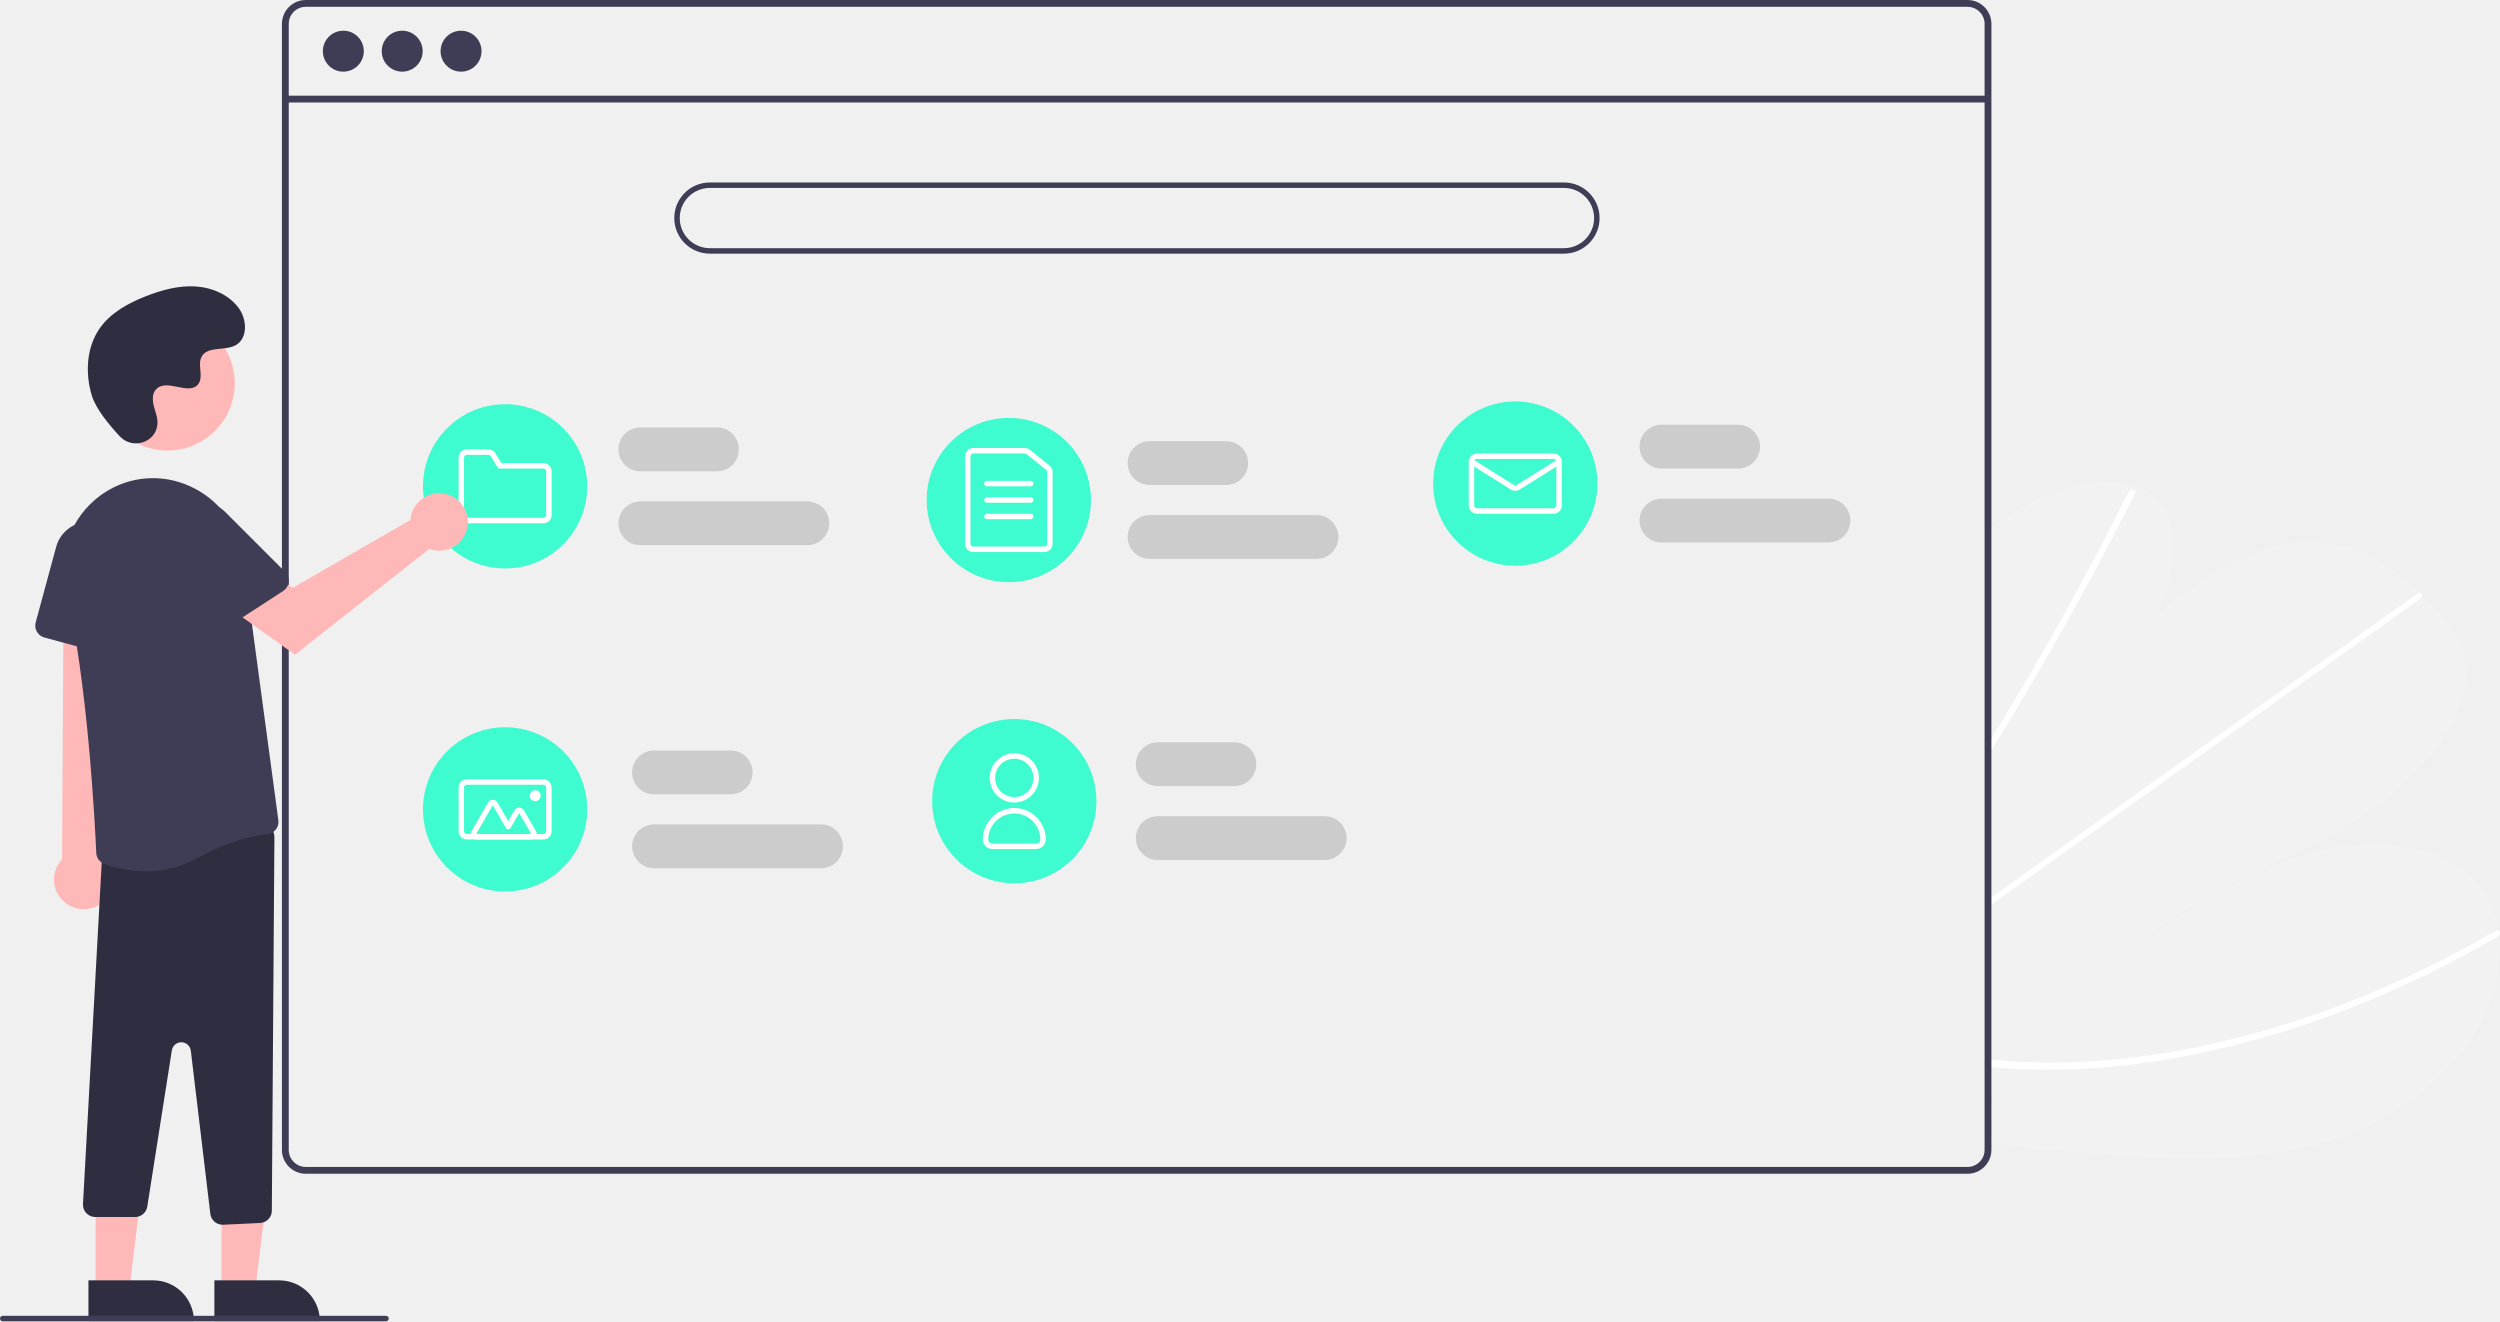
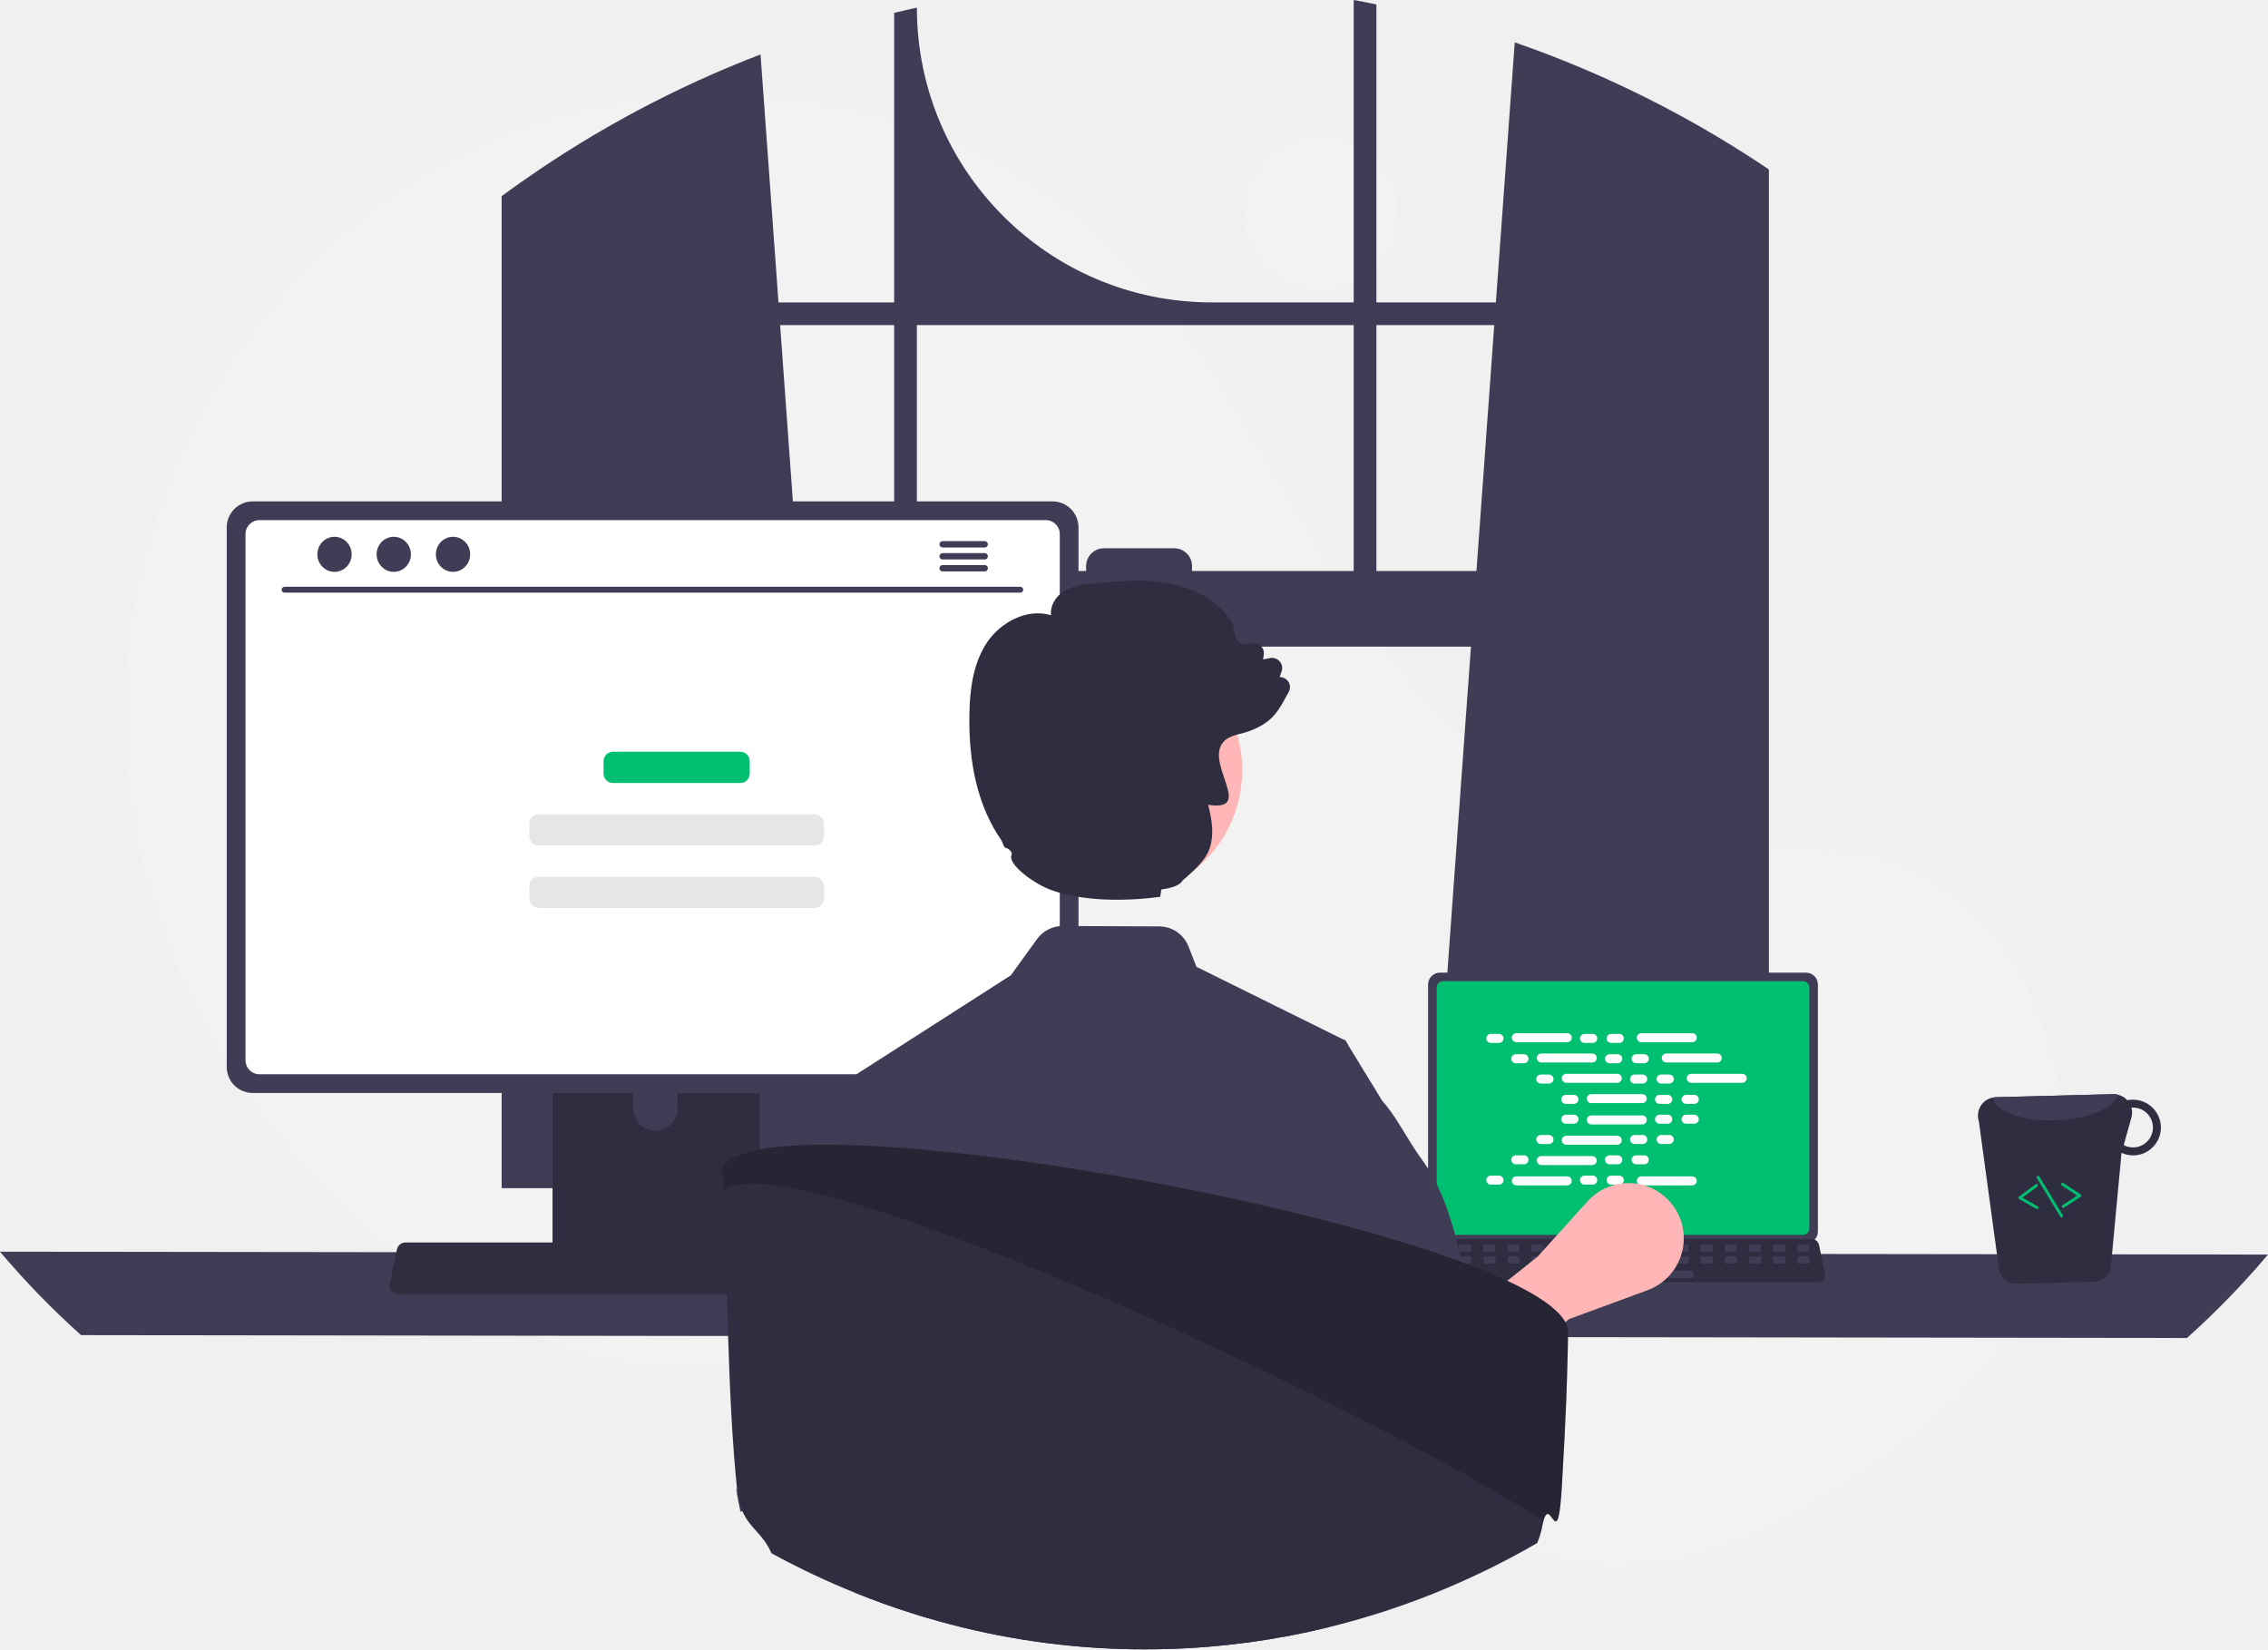
- <svg xmlns="http://www.w3.org/2000/svg" data-name="Layer 1" width="913.214" height="482.652" viewBox="0 0 913.214 482.652">
-   <path d="M942.032,631.563a554.592,554.592,0,0,1-71.262-5.228c-.829-.115-1.659-.239-2.488-.354l1.248-223.276c.824-.656,1.657-1.301,2.501-1.926,2.792-2.085,5.663-4.038,8.633-5.832,14.308-8.62,31.061-12.567,42.619-8.612l.18.071a20.281,20.281,0,0,1,6.878,3.958c10.15,9.017,8.458,27.248.265,43.792,16.243-14.839,36.739-26.655,55.035-27.553,17.845-.88,30.593,8.451,41.427,18.572.358.332.706.664,1.054.996.179.161.348.332.527.493,8.256,7.896,16.395,17.102,15.41,30.427-1.082,14.614-13.322,30.816-27.586,42.177-14.254,11.36-30.446,18.91-46.249,26.562-15.793,7.662-31.99,15.951-45.489,28.246,21.063-16.653,45.029-30.079,68.337-35.039s45.694-.595,56.671,14.247a34.713,34.713,0,0,1,6.135,15.205c.106.64.193,1.291.269,1.951,1.563,13.739-3.188,30.143-14.547,44.1-12.506,15.37-31.046,26.027-48.646,31.329C975.355,631.169,958.412,631.735,942.032,631.563Z" transform="translate(-143.393 -208.674)" fill="#f2f2f2" />
-   <path d="M869.068,485.483l.024-4.269q1.271-2.033,2.513-4.086c.535-.847,1.05-1.704,1.574-2.562q12.974-21.243,24.889-42.751,11.925-21.489,22.752-43.194a1.789,1.789,0,0,1,2.046-1.029.516.516,0,0,1,.15.071c.379.202.536.653.213,1.311-.89,1.775-1.78,3.56-2.69,5.335q-11.012,21.764-23.123,43.342-12.106,21.563-25.28,42.879c-.182.299-.373.598-.555.897C870.743,482.782,869.905,484.128,869.068,485.483Z" transform="translate(-143.393 -208.674)" fill="#fff" />
-   <path d="M868.76,540.532l.015-2.64c.833-.595,1.667-1.181,2.5-1.776q29.428-20.985,58.855-41.962,48.178-34.351,96.355-68.682a1.7,1.7,0,0,1,.582-.297c.711-.196,1.128.327,1.054.996a2.006,2.006,0,0,1-.888,1.395q-27.018,19.259-54.016,38.509-47.937,34.173-95.863,68.336c-2.028,1.449-4.066,2.897-6.094,4.346C870.427,539.352,869.593,539.947,868.76,540.532Z" transform="translate(-143.393 -208.674)" fill="#fff" />
-   <path d="M884.092,599.349c-4.449-.135-8.828-.429-13.166-.814q-1.244-.112-2.489-.224l.015-2.77c.829.085,1.659.169,2.489.244,6.267.585,12.605,1.001,19.114,1.057a266.656,266.656,0,0,0,53.75-5.25,334.666,334.666,0,0,0,55.842-16.259,383.494,383.494,0,0,0,55.25-26.601,1.476,1.476,0,0,1,.981-.245c.789.114,1.024,1.165.269,1.951a2.293,2.293,0,0,1-.502.397q-3.296,1.917-6.611,3.763A383.226,383.226,0,0,1,993.591,580.061a333.08,333.08,0,0,1-55.926,15.157A263.074,263.074,0,0,1,884.092,599.349Z" transform="translate(-143.393 -208.674)" fill="#fff" />
-   <path d="M862.096,208.674h-607a8.728,8.728,0,0,0-8.72,8.72V628.714a8.728,8.728,0,0,0,8.72,8.72h607a8.712,8.712,0,0,0,6.63-3.06,2.046,2.046,0,0,0,.19-.24,8.167,8.167,0,0,0,1.25-2.11,8.507,8.507,0,0,0,.66-3.31V217.394A8.73,8.73,0,0,0,862.096,208.674Zm6.24,420.04a6.175,6.175,0,0,1-1.03,3.42,6.446,6.446,0,0,1-2.36,2.12,6.184,6.184,0,0,1-2.85.69h-607a6.238,6.238,0,0,1-6.23-6.23V217.394a6.238,6.238,0,0,1,6.23-6.23h607a6.239,6.239,0,0,1,6.24,6.23Z" transform="translate(-143.393 -208.674)" fill="#3f3d56" />
-   <rect x="104.226" y="34.949" width="621.957" height="2.493" fill="#3f3d56" />
-   <circle cx="125.415" cy="18.696" r="7.478" fill="#3f3d56" />
-   <circle cx="146.916" cy="18.696" r="7.478" fill="#3f3d56" />
-   <circle cx="168.416" cy="18.696" r="7.478" fill="#3f3d56" />
-   <path d="M714.696,301.326h-312a13,13,0,0,1,0-26h312a13,13,0,0,1,0,26Zm-312-24a11,11,0,0,0,0,22h312a11,11,0,0,0,0-22Z" transform="translate(-143.393 -208.674)" fill="#3f3d56" />
-   <path d="M405.302,380.826h-28a8,8,0,0,1,0-16h28a8,8,0,0,1,0,16Z" transform="translate(-143.393 -208.674)" fill="#ccc" />
-   <path d="M438.302,407.826h-61a8,8,0,0,1,0-16h61a8,8,0,0,1,0,16Z" transform="translate(-143.393 -208.674)" fill="#ccc" />
-   <path d="M410.302,498.826h-28a8,8,0,0,1,0-16h28a8,8,0,0,1,0,16Z" transform="translate(-143.393 -208.674)" fill="#ccc" />
-   <path d="M443.302,525.826h-61a8,8,0,0,1,0-16h61a8,8,0,1,1,0,16Z" transform="translate(-143.393 -208.674)" fill="#ccc" />
-   <path d="M594.302,495.826h-28a8,8,0,0,1,0-16h28a8,8,0,0,1,0,16Z" transform="translate(-143.393 -208.674)" fill="#ccc" />
-   <path d="M627.302,522.826h-61a8,8,0,1,1,0-16h61a8,8,0,1,1,0,16Z" transform="translate(-143.393 -208.674)" fill="#ccc" />
-   <path d="M591.302,385.826h-28a8,8,0,0,1,0-16h28a8,8,0,0,1,0,16Z" transform="translate(-143.393 -208.674)" fill="#ccc" />
-   <path d="M624.302,412.826h-61a8,8,0,0,1,0-16h61a8,8,0,0,1,0,16Z" transform="translate(-143.393 -208.674)" fill="#ccc" />
-   <path d="M778.302,379.826h-28a8,8,0,0,1,0-16h28a8,8,0,0,1,0,16Z" transform="translate(-143.393 -208.674)" fill="#ccc" />
-   <path d="M811.302,406.826h-61a8,8,0,0,1,0-16h61a8,8,0,0,1,0,16Z" transform="translate(-143.393 -208.674)" fill="#ccc" />
-   <circle cx="184.508" cy="177.652" r="30" fill="#3ffbd0" />
-   <path d="M341.901,399.826h-28a3.003,3.003,0,0,1-3-3v-21a3.003,3.003,0,0,1,3-3h7.882a2.981,2.981,0,0,1,2.555,1.427l2.198,3.573h15.364a3.003,3.003,0,0,1,3,3v16A3.003,3.003,0,0,1,341.901,399.826Zm-28-25a1.001,1.001,0,0,0-1,1v21a1.001,1.001,0,0,0,1,1h28a1.001,1.001,0,0,0,1-1v-16a1.001,1.001,0,0,0-1-1H325.419l-2.784-4.524a.994.994,0,0,0-.852-.476Z" transform="translate(-143.393 -208.674)" fill="#fff" />
-   <circle cx="368.508" cy="182.652" r="30" fill="#3ffbd0" />
-   <path d="M524.901,410.326h-26a3.003,3.003,0,0,1-3-3v-32a3.003,3.003,0,0,1,3-3h18.839a3.007,3.007,0,0,1,1.879.662l7.16,5.754a2.984,2.984,0,0,1,1.121,2.338v26.246A3.003,3.003,0,0,1,524.901,410.326Zm-26-36a1.001,1.001,0,0,0-1,1v32a1.001,1.001,0,0,0,1,1h26a1.001,1.001,0,0,0,1-1V381.08a.995.995,0,0,0-.374-.779l-7.161-5.754a1.002,1.002,0,0,0-.626-.22Z" transform="translate(-143.393 -208.674)" fill="#fff" />
-   <path d="M519.901,386.326h-16a1,1,0,0,1,0-2h16a1,1,0,0,1,0,2Z" transform="translate(-143.393 -208.674)" fill="#fff" />
-   <path d="M519.901,392.326h-16a1,1,0,0,1,0-2h16a1,1,0,0,1,0,2Z" transform="translate(-143.393 -208.674)" fill="#fff" />
-   <path d="M519.901,398.326h-16a1,1,0,0,1,0-2h16a1,1,0,0,1,0,2Z" transform="translate(-143.393 -208.674)" fill="#fff" />
-   <circle cx="553.508" cy="176.652" r="30" fill="#3ffbd0" />
-   <path d="M710.9,396.326h-28a3.003,3.003,0,0,1-3-3v-16a3.003,3.003,0,0,1,3-3h28a3.003,3.003,0,0,1,3,3v16A3.003,3.003,0,0,1,710.9,396.326Zm-28-20a1.001,1.001,0,0,0-1,1v16a1.001,1.001,0,0,0,1,1h28a1.001,1.001,0,0,0,1-1v-16a1.001,1.001,0,0,0-1-1Z" transform="translate(-143.393 -208.674)" fill="#fff" />
-   <path d="M696.9,387.964a3.003,3.003,0,0,1-1.59-.453l-14.94-9.337a1,1,0,0,1,1.061-1.696l14.94,9.337a1.006,1.006,0,0,0,1.06,0l14.939-9.337a1,1,0,0,1,1.061,1.696l-14.939,9.337A3.004,3.004,0,0,1,696.9,387.964Z" transform="translate(-143.393 -208.674)" fill="#fff" />
-   <circle cx="184.508" cy="295.652" r="30" fill="#3ffbd0" />
-   <path d="M341.901,515.326h-28a3.003,3.003,0,0,1-3-3v-16a3.003,3.003,0,0,1,3-3h28a3.003,3.003,0,0,1,3,3v16A3.003,3.003,0,0,1,341.901,515.326Zm-28-20a1.001,1.001,0,0,0-1,1v16a1.001,1.001,0,0,0,1,1h28a1.001,1.001,0,0,0,1-1v-16a1.001,1.001,0,0,0-1-1Z" transform="translate(-143.393 -208.674)" fill="#fff" />
-   <path d="M337.463,515.326h-20.124a2,2,0,0,1-1.732-3l6.062-10.5a2,2,0,0,1,3.464,0l3.915,6.781,2.268-3.929a2,2,0,0,1,3.464,0l4.415,7.647a2,2,0,0,1-1.732,3Zm0-2h0l-4.415-7.647-3.134,5.429a1.0 1,0,0,1-.866.5h0a1.0 1,0,0,1-.866-.5l-4.781-8.281-6.062,10.5Z" transform="translate(-143.393 -208.674)" fill="#fff" />
-   <circle cx="195.508" cy="290.652" r="2" fill="#fff" />
-   <circle cx="370.508" cy="292.652" r="30" fill="#3ffbd0" />
-   <path d="M513.901,501.826a9,9,0,1,1,9-9A9.01,9.01,0,0,1,513.901,501.826Zm0-16a7,7,0,1,0,7,7A7.008,7.008,0,0,0,513.901,485.826Z" transform="translate(-143.393 -208.674)" fill="#fff" />
-   <path d="M521.901,518.826h-16a3.504,3.504,0,0,1-3.5-3.5,11.5,11.5,0,1,1,23,0A3.504,3.504,0,0,1,521.901,518.826Zm-8-13a9.511,9.511,0,0,0-9.5,9.5,1.502,1.502,0,0,0,1.5,1.5h16a1.502,1.502,0,0,0,1.5-1.5A9.511,9.511,0,0,0,513.901,505.826Z" transform="translate(-143.393 -208.674)" fill="#fff" />
-   <polygon points="80.937 471.198 93.197 471.198 99.029 423.91 80.935 423.911 80.937 471.198" fill="#ffb8b8" />
-   <path d="M221.703,676.369h38.531a0,0,0,0,1,0,0v14.887a0,0,0,0,1,0,0H236.59a14.887,14.887,0,0,1-14.887-14.887v0A0,0,0,0,1,221.703,676.369Z" transform="translate(338.5747 1158.94) rotate(179.9974)" fill="#2f2e41" />
-   <polygon points="34.937 471.198 47.197 471.198 53.029 423.91 34.935 423.911 34.937 471.198" fill="#ffb8b8" />
-   <path d="M175.703,676.369h38.531a0,0,0,0,1,0,0v14.887a0,0,0,0,1,0,0H190.59a14.887,14.887,0,0,1-14.887-14.887v0a0,0,0,0,1,0,0Z" transform="translate(246.5747 1158.942) rotate(179.9974)" fill="#2f2e41" />
-   <path d="M179.827,539.034a10.743,10.743,0,0,0,2.062-16.343l8.072-114.558-23.253,2.255-.639,112.187a10.801,10.801,0,0,0,13.757,16.459Z" transform="translate(-143.393 -208.674)" fill="#ffb8b8" />
-   <path d="M224.695,656.055a4.517,4.517,0,0,1-4.469-3.966l-7.126-59.603a3.5,3.5,0,0,0-6.933-.128l-8.977,57.067a4.479,4.479,0,0,1-4.445,3.801h-14.55a4.5,4.5,0,0,1-4.5-4.534L180.639,522.159a4.474,4.474,0,0,1,3.854-4.42l53.994-7.838a4.501,4.501,0,0,1,5.146,4.485l-.942,136.557a4.499,4.499,0,0,1-4.286,4.463l-13.496.644Q224.802,656.055,224.695,656.055Z" transform="translate(-143.393 -208.674)" fill="#2f2e41" />
-   <path d="M196.703,526.939a45.085,45.085,0,0,1-15.226-2.711,4.465,4.465,0,0,1-2.918-4.005c-.466-10.337-3.191-63.544-11.125-95.999a33.178,33.178,0,0,1,12.636-34.573q.64-.46,1.305-.903a32.306,32.306,0,0,1,31.396-2.461,33.219,33.219,0,0,1,19.364,25.957l12.938,96.051a4.478,4.478,0,0,1-.931,3.401,4.418,4.418,0,0,1-3.053,1.673c-4.483.447-13.781,2.185-25.68,8.796A38.125,38.125,0,0,1,196.703,526.939Z" transform="translate(-143.393 -208.674)" fill="#3f3d56" />
-   <path d="M180.886,447.321l-21.291-5.773a4.505,4.505,0,0,1-3.166-5.521l7.485-27.605a12.399,12.399,0,0,1,24.346,3.927l-1.704,30.876a4.5,4.5,0,0,1-5.671,4.095Z" transform="translate(-143.393 -208.674)" fill="#3f3d56" />
-   <circle cx="61.193" cy="140.01" r="24.561" fill="#ffb8b8" />
-   <path d="M293.59,396.939a10.526,10.526,0,0,0-.239,1.64l-42.957,24.782-10.441-6.011-11.131,14.572,22.337,15.921L300.166,409.18a10.496,10.496,0,1,0-6.576-12.241Z" transform="translate(-143.393 -208.674)" fill="#ffb8b8" />
-   <path d="M246.833,424.557l-18.504,12.009a4.505,4.505,0,0,1-6.224-1.325l-15.57-23.992A12.399,12.399,0,0,1,225.702,395.732l21.863,21.868a4.5,4.5,0,0,1-.733,6.957Z" transform="translate(-143.393 -208.674)" fill="#3f3d56" />
-   <path d="M187.206,368.116c4.582,4.881,13.091,2.261,13.688-4.407a8.056,8.056,0,0,0-.01-1.556c-.308-2.954-2.015-5.635-1.606-8.754a4.591,4.591,0,0,1,.84-2.149c3.651-4.889,12.222,2.187,15.668-2.239,2.113-2.714-.371-6.987,1.251-10.021,2.14-4.004,8.479-2.029,12.454-4.221,4.423-2.439,4.158-9.225,1.247-13.353-3.551-5.034-9.776-7.72-15.923-8.107s-12.253,1.275-17.992,3.511c-6.521,2.541-12.988,6.054-17.001,11.788-4.88,6.973-5.35,16.348-2.909,24.502C178.397,358.071,183.464,364.13,187.206,368.116Z" transform="translate(-143.393 -208.674)" fill="#2f2e41" />
-   <path d="M284.393,691.326h-140a1,1,0,0,1,0-2h140a1,1,0,1,1,0,2Z" transform="translate(-143.393 -208.674)" fill="#3f3d56" />
+ <svg xmlns="http://www.w3.org/2000/svg" data-name="Layer 1" width="786.82" height="572.258" viewBox="0 0 786.82 572.258">
+   <circle cx="458.321" cy="74.182" r="26.701" fill="#f2f2f2" />
+   <path d="M872.038,661.023c39.688-30.229,58.644-81.025,46.776-129.482q-.442-1.806-.934-3.604c-7.867-28.763-27.332-56.101-55.7-65.291-23.82-7.717-49.82-1.783-74.669-4.851-48.781-6.024-86.601-45.494-113.211-86.819-26.611-41.325-47.062-87.583-82.422-121.724-58.285-56.275-153.362-68.391-225.627-31.76C293.987,254.121,247.955,335.391,249.918,416.386c1.963,80.995,50.046,158.432,119.875,199.517,25.652,15.093,55.321,25.785,84.848,22.044,25.62-3.246,48.899-17.013,74.399-21.1,40.091-6.426,79.927,11.701,114.603,32.824,34.676,21.123,68.17,46.16,107.574,55.952C789.478,715.131,836.881,687.801,872.038,661.023Z" transform="translate(-206.59 -163.8711)" fill="#f2f2f2" />
+   <path d="M815.016,219.191c-.87-.58-1.75-1.13-2.62-1.69a380.24,380.24,0,0,0-80.31-38.93l-6.54,90.22h-41.46v-103.39c-2.61-.54-5.24-1.05-7.87-1.53v104.92H626.946A102.27,102.27,0,0,1,524.676,166.521v-0c-2.64.57-5.26,1.18-7.88,1.83v100.44h-40.13l-6.23-86.03a380.858,380.858,0,0,0-81.94,43.53c-.44.3-.88.61-1.31.91-2.21,1.55-4.39,3.13-6.56,4.73v344.19h118.27l-2.09-28.95-11.5-158.95h231.59l-11.5,158.95-2.09,28.95h116.96v-353.45Q817.656,220.901,815.016,219.191Zm-298.22,142.78h-33.39l-6.17-85.3h39.56Zm159.42,0h-56.08v-1.69a6.18,6.18,0,0,0-6.19-6.18h-24.38a6.178,6.178,0,0,0-6.18,6.18v1.69h-58.71v-85.3h151.54Zm7.87,0v-85.3h40.89l-6.17,85.3Z" transform="translate(-206.59 -163.8711)" fill="#3f3d56" />
+   <path d="M206.59,598.162a289.003,289.003,0,0,0,28.12,28.95l730.58,1a289.003,289.003,0,0,0,28.12-28.95Z" transform="translate(-206.59 -163.8711)" fill="#3f3d56" />
+   <path d="M702.02,505.462v85.704a4.122,4.122,0,0,0,4.119,4.119H833.143a4.122,4.122,0,0,0,4.119-4.119v-85.704a4.124,4.124,0,0,0-4.119-4.115H706.139A4.124,4.124,0,0,0,702.02,505.462Z" transform="translate(-206.59 -163.8711)" fill="#3f3d56" />
+   <path d="M704.999,506.529V590.109a2.205,2.205,0,0,0,2.201,2.201H832.086a2.205,2.205,0,0,0,2.201-2.201V506.529a2.206,2.206,0,0,0-2.201-2.206H707.201A2.206,2.206,0,0,0,704.999,506.529Z" transform="translate(-206.59 -163.8711)" fill="#01bf71" />
+   <path d="M699.364,607.881a2.47,2.47,0,0,0,1.943.93H837.299a2.502,2.502,0,0,0,2.446-3.016l-2.111-10.027a2.507,2.507,0,0,0-1.558-1.818,2.425,2.425,0,0,0-.888-.168H703.41a2.424,2.424,0,0,0-.888.168,2.507,2.507,0,0,0-1.558,1.818l-2.111,10.027A2.501,2.501,0,0,0,699.364,607.881Z" transform="translate(-206.59 -163.8711)" fill="#2f2e41" />
+   <rect x="830.034" y="595.588" width="4.188" height="2.513" rx="0.488" transform="translate(1457.666 1029.819) rotate(-180)" fill="#3f3d56" />
+   <rect x="821.657" y="595.588" width="4.188" height="2.513" rx="0.488" transform="translate(1440.912 1029.819) rotate(-180)" fill="#3f3d56" />
+   <rect x="813.28" y="595.588" width="4.188" height="2.513" rx="0.488" transform="translate(1424.158 1029.819) rotate(-180)" fill="#3f3d56" />
+   <rect x="804.903" y="595.588" width="4.188" height="2.513" rx="0.488" transform="translate(1407.404 1029.819) rotate(-180)" fill="#3f3d56" />
+   <rect x="796.526" y="595.588" width="4.188" height="2.513" rx="0.488" transform="translate(1390.65 1029.819) rotate(-180)" fill="#3f3d56" />
+   <rect x="788.149" y="595.588" width="4.188" height="2.513" rx="0.488" transform="translate(1373.896 1029.819) rotate(-180)" fill="#3f3d56" />
+   <rect x="779.772" y="595.588" width="4.188" height="2.513" rx="0.488" transform="translate(1357.142 1029.819) rotate(-180)" fill="#3f3d56" />
+   <rect x="771.395" y="595.588" width="4.188" height="2.513" rx="0.488" transform="translate(1340.388 1029.819) rotate(-180)" fill="#3f3d56" />
+   <rect x="763.018" y="595.588" width="4.188" height="2.513" rx="0.488" transform="translate(1323.634 1029.819) rotate(-180)" fill="#3f3d56" />
+   <rect x="754.641" y="595.588" width="4.188" height="2.513" rx="0.488" transform="translate(1306.88 1029.819) rotate(-180)" fill="#3f3d56" />
+   <rect x="746.264" y="595.588" width="4.188" height="2.513" rx="0.488" transform="translate(1290.126 1029.819) rotate(-180)" fill="#3f3d56" />
+   <rect x="737.887" y="595.588" width="4.188" height="2.513" rx="0.488" transform="translate(1273.372 1029.819) rotate(-180)" fill="#3f3d56" />
+   <rect x="729.51" y="595.588" width="4.188" height="2.513" rx="0.488" transform="translate(1256.618 1029.819) rotate(-180)" fill="#3f3d56" />
+   <rect x="721.133" y="595.588" width="4.188" height="2.513" rx="0.488" transform="translate(1239.865 1029.819) rotate(-180)" fill="#3f3d56" />
+   <rect x="712.756" y="595.588" width="4.188" height="2.513" rx="0.488" transform="translate(1223.111 1029.819) rotate(-180)" fill="#3f3d56" />
+   <rect x="704.379" y="595.588" width="4.188" height="2.513" rx="0.488" transform="translate(1206.357 1029.819) rotate(-180)" fill="#3f3d56" />
+   <rect x="830.133" y="599.777" width="4.188" height="2.513" rx="0.488" transform="translate(1457.864 1038.196) rotate(-180)" fill="#3f3d56" />
+   <rect x="821.756" y="599.777" width="4.188" height="2.513" rx="0.488" transform="translate(1441.11 1038.196) rotate(-180)" fill="#3f3d56" />
+   <rect x="813.379" y="599.777" width="4.188" height="2.513" rx="0.488" transform="translate(1424.356 1038.196) rotate(-180)" fill="#3f3d56" />
+   <rect x="805.002" y="599.777" width="4.188" height="2.513" rx="0.488" transform="translate(1407.602 1038.196) rotate(-180)" fill="#3f3d56" />
+   <rect x="796.625" y="599.777" width="4.188" height="2.513" rx="0.488" transform="translate(1390.848 1038.196) rotate(-180)" fill="#3f3d56" />
+   <rect x="788.248" y="599.777" width="4.188" height="2.513" rx="0.488" transform="translate(1374.094 1038.196) rotate(-180)" fill="#3f3d56" />
+   <rect x="779.871" y="599.777" width="4.188" height="2.513" rx="0.488" transform="translate(1357.34 1038.196) rotate(-180)" fill="#3f3d56" />
+   <rect x="771.494" y="599.777" width="4.188" height="2.513" rx="0.488" transform="translate(1340.586 1038.196) rotate(-180)" fill="#3f3d56" />
+   <rect x="763.117" y="599.777" width="4.188" height="2.513" rx="0.488" transform="translate(1323.832 1038.196) rotate(-180)" fill="#3f3d56" />
+   <rect x="754.74" y="599.777" width="4.188" height="2.513" rx="0.488" transform="translate(1307.078 1038.196) rotate(-180)" fill="#3f3d56" />
+   <rect x="746.363" y="599.777" width="4.188" height="2.513" rx="0.488" transform="translate(1290.324 1038.196) rotate(-180)" fill="#3f3d56" />
+   <rect x="737.986" y="599.777" width="4.188" height="2.513" rx="0.488" transform="translate(1273.57 1038.196) rotate(-180)" fill="#3f3d56" />
+   <rect x="729.609" y="599.777" width="4.188" height="2.513" rx="0.488" transform="translate(1256.816 1038.196) rotate(-180)" fill="#3f3d56" />
+   <rect x="721.232" y="599.777" width="4.188" height="2.513" rx="0.488" transform="translate(1240.062 1038.196) rotate(-180)" fill="#3f3d56" />
+   <rect x="712.855" y="599.777" width="4.188" height="2.513" rx="0.488" transform="translate(1223.309 1038.196) rotate(-180)" fill="#3f3d56" />
+   <rect x="704.478" y="599.777" width="4.188" height="2.513" rx="0.488" transform="translate(1206.555 1038.196) rotate(-180)" fill="#3f3d56" />
+   <rect x="760.604" y="604.803" width="33.508" height="2.513" rx="0.488" transform="translate(1348.126 1048.248) rotate(-180)" fill="#3f3d56" />
+   <rect x="515.631" y="358.737" width="5.966" height="3.122" rx="1.561" fill="#fff" />
+   <rect x="548.154" y="358.737" width="5.966" height="3.122" rx="1.561" fill="#fff" />
+   <rect x="557.369" y="358.737" width="5.966" height="3.122" rx="1.561" fill="#fff" />
+   <rect x="524.477" y="358.477" width="20.796" height="3.122" rx="1.561" fill="#fff" />
+   <rect x="567.841" y="358.477" width="20.796" height="3.122" rx="1.561" fill="#fff" />
+   <rect x="524.304" y="365.784" width="5.966" height="3.122" rx="1.561" fill="#fff" />
+   <rect x="556.827" y="365.784" width="5.966" height="3.122" rx="1.561" fill="#fff" />
+   <rect x="566.042" y="365.784" width="5.966" height="3.122" rx="1.561" fill="#fff" />
+   <rect x="533.15" y="365.523" width="20.796" height="3.122" rx="1.561" fill="#fff" />
+   <rect x="576.514" y="365.523" width="20.796" height="3.122" rx="1.561" fill="#fff" />
+   <rect x="532.977" y="372.83" width="5.966" height="3.122" rx="1.561" fill="#fff" />
+   <rect x="565.5" y="372.83" width="5.966" height="3.122" rx="1.561" fill="#fff" />
+   <rect x="574.715" y="372.83" width="5.966" height="3.122" rx="1.561" fill="#fff" />
+   <rect x="541.823" y="372.57" width="20.796" height="3.122" rx="1.561" fill="#fff" />
+   <rect x="585.187" y="372.57" width="20.796" height="3.122" rx="1.561" fill="#fff" />
+   <rect x="541.649" y="379.877" width="5.966" height="3.122" rx="1.561" fill="#fff" />
+   <rect x="574.172" y="379.877" width="5.966" height="3.122" rx="1.561" fill="#fff" />
+   <rect x="583.387" y="379.877" width="5.966" height="3.122" rx="1.561" fill="#fff" />
+   <rect x="550.496" y="379.617" width="20.796" height="3.122" rx="1.561" fill="#fff" />
+   <rect x="548.154" y="407.898" width="5.966" height="3.122" rx="1.561" fill="#fff" />
+   <rect x="557.369" y="407.898" width="5.966" height="3.122" rx="1.561" fill="#fff" />
+   <rect x="567.841" y="408.158" width="20.796" height="3.122" rx="1.561" fill="#fff" />
+   <rect x="515.631" y="407.898" width="5.966" height="3.122" rx="1.561" fill="#fff" />
+   <rect x="524.477" y="408.158" width="20.796" height="3.122" rx="1.561" fill="#fff" />
+   <rect x="524.304" y="400.851" width="5.966" height="3.122" rx="1.561" fill="#fff" />
+   <rect x="556.827" y="400.851" width="5.966" height="3.122" rx="1.561" fill="#fff" />
+   <rect x="566.042" y="400.851" width="5.966" height="3.122" rx="1.561" fill="#fff" />
+   <rect x="533.15" y="401.111" width="20.796" height="3.122" rx="1.561" fill="#fff" />
+   <rect x="532.977" y="393.804" width="5.966" height="3.122" rx="1.561" fill="#fff" />
+   <rect x="565.5" y="393.804" width="5.966" height="3.122" rx="1.561" fill="#fff" />
+   <rect x="574.715" y="393.804" width="5.966" height="3.122" rx="1.561" fill="#fff" />
+   <rect x="541.823" y="394.064" width="20.796" height="3.122" rx="1.561" fill="#fff" />
+   <rect x="541.649" y="386.758" width="5.966" height="3.122" rx="1.561" fill="#fff" />
+   <rect x="574.172" y="386.758" width="5.966" height="3.122" rx="1.561" fill="#fff" />
+   <rect x="583.387" y="386.758" width="5.966" height="3.122" rx="1.561" fill="#fff" />
+   <rect x="550.496" y="387.018" width="20.796" height="3.122" rx="1.561" fill="#fff" />
+   <path d="M711.507,654.353l-13.35-21.102,41.902-33.403,17.295-19.161a19.161,19.161,0,0,1,32.418,6.828h0a19.161,19.161,0,0,1-11.57,23.991l-27.349,10.075Z" transform="translate(-206.59 -163.8711)" fill="#ffb6b6" />
+   <path d="M398.28,501.352v102.56h71.85v-102.56a3.448,3.448,0,0,0-2.43-3.3,3.175,3.175,0,0,0-1.03-.16H401.75A3.463,3.463,0,0,0,398.28,501.352Zm28.04,35.24a7.67,7.67,0,0,1,15.34,0v11.9a7.67,7.67,0,0,1-15.34,0Z" transform="translate(-206.59 -163.8711)" fill="#2f2e41" />
+   <path d="M398.06,600.632v9.89a1.946,1.946,0,0,0,1.93,1.94h68.43a1.94,1.94,0,0,0,1.93-1.94v-9.89Z" transform="translate(-206.59 -163.8711)" fill="#3f3d56" />
+   <path d="M285.25,346.832V534.092a9.007,9.007,0,0,0,9,9h277.5a9.007,9.007,0,0,0,9-9V346.832a9.011,9.011,0,0,0-9-8.99H294.25A9.012,9.012,0,0,0,285.25,346.832Z" transform="translate(-206.59 -163.8711)" fill="#3f3d56" />
+   <path d="M291.76,349.162v182.62a4.818,4.818,0,0,0,4.81,4.81H569.44a4.818,4.818,0,0,0,4.81-4.81v-182.62a4.82,4.82,0,0,0-4.81-4.82H296.57A4.821,4.821,0,0,0,291.76,349.162Z" transform="translate(-206.59 -163.8711)" fill="#fff" />
+   <path d="M342.4,611.792a2.948,2.948,0,0,0,2.32,1.11h162.34a2.987,2.987,0,0,0,2.92-3.6l-2.52-11.97a2.993,2.993,0,0,0-1.86-2.17,2.895,2.895,0,0,0-1.06-.2H347.23a2.894,2.894,0,0,0-1.06.2,2.992,2.992,0,0,0-1.86,2.17l-2.52,11.97A2.985,2.985,0,0,0,342.4,611.792Z" transform="translate(-206.59 -163.8711)" fill="#2f2e41" />
+   <path d="M560.585,369.499H305.261a1.016,1.016,0,0,1,0-2.031H560.585a1.016,1.016,0,0,1,0,2.031Z" transform="translate(-206.59 -163.8711)" fill="#3f3d56" />
+   <ellipse cx="116.051" cy="192.33" rx="5.95" ry="6.083" fill="#3f3d56" />
+   <ellipse cx="136.607" cy="192.33" rx="5.95" ry="6.083" fill="#3f3d56" />
+   <ellipse cx="157.163" cy="192.33" rx="5.95" ry="6.083" fill="#3f3d56" />
+   <path d="M548.206,351.622h-14.6a1.105,1.105,0,0,0,0,2.21h14.6a1.105,1.105,0,0,0,0-2.21Z" transform="translate(-206.59 -163.8711)" fill="#3f3d56" />
+   <path d="M548.206,355.772h-14.6a1.105,1.105,0,0,0,0,2.21h14.6a1.105,1.105,0,0,0,0-2.21Z" transform="translate(-206.59 -163.8711)" fill="#3f3d56" />
+   <path d="M548.206,359.922h-14.6a1.105,1.105,0,0,0,0,2.21h14.6a1.105,1.105,0,0,0,0-2.21Z" transform="translate(-206.59 -163.8711)" fill="#3f3d56" />
+   <path d="M900.186,604.972a6.416,6.416,0,0,0,6.183,4.331l26.492-.682a6.329,6.329,0,0,0,5.981-4.657l3.749-40.087a9.794,9.794,0,0,0,4.238.871,9.661,9.661,0,1,0-.485-19.317,8.184,8.184,0,0,0-1.736.181,6.548,6.548,0,0,0-4.874-2.103l-40.751,1.052a5.853,5.853,0,0,0-1.005.125,6.365,6.365,0,0,0-4.873,8.265Zm43.173-43.817,2.668-9.553a6.506,6.506,0,0,0,.02-3.375c.129-0.0.244-.062.373-.062a6.91,6.91,0,0,1,.324,13.817A6.505,6.505,0,0,1,943.359,561.156Z" transform="translate(-206.59 -163.8711)" fill="#2f2e41" />
+   <path d="M897.978,544.686c.868,4.964,10.629,8.454,22.366,7.847,10.793-.497,19.617-4.287,21.234-8.778a6.025,6.025,0,0,0-1.844-.246l-40.751,1.052A5.853,5.853,0,0,0,897.978,544.686Z" transform="translate(-206.59 -163.8711)" fill="#3f3d56" />
+   <path d="M922.494,582.944a.497.497,0,0,0,.151-.066l5.753-3.766a.499.499,0,0,0,0-.836l-5.98-3.917a.5.5,0,1,0-.548.836l5.341,3.498-5.114,3.348a.5.5,0,0,0,.396.903Z" transform="translate(-206.59 -163.8711)" fill="#01bf71" />
+   <path d="M913.408,583.363a.5.5,0,0,0,.126-.918l-5.303-3.04,5.126-3.807a.5.5,0,1,0-.596-.802l-5.739,4.263a.5.5,0,0,0,.049.835l5.965,3.42A.5.5,0,0,0,913.408,583.363Z" transform="translate(-206.59 -163.8711)" fill="#01bf71" />
+   <path d="M921.922,586.244a.482.482,0,0,0,.137-.058.5.5,0,0,0,.168-.687l-8.155-13.408a.5.5,0,0,0-.854.521l8.155,13.408A.5.5,0,0,0,921.922,586.244Z" transform="translate(-206.59 -163.8711)" fill="#01bf71" />
+   <rect x="209.385" y="260.827" width="50.719" height="10.846" rx="3.264" fill="#01bf71" />
+   <rect x="183.626" y="282.519" width="102.236" height="10.846" rx="3.264" fill="#e6e6e6" />
+   <rect x="183.626" y="304.21" width="102.236" height="10.846" rx="3.264" fill="#e6e6e6" />
+   <path d="M497.301,540.717l.217.684.011.023,6.525,19.838,7.506,22.861,14.123,42.961.137,6.673v.023l1.049,53.684-2.909,7.278,3.274,11.932s-1.506-18.037-9.582-7.679c-4.574,5.886-9.925,11.91-14.317,17.556q9.6,3.884,19.507,7.027c1.426.456,2.863.89,4.301,1.323q.462.137.924.274a266.863,266.863,0,0,0,67.351,10.826c1.186.034,2.35.057,3.479.08.399.011.787.023,1.175.023,1.278.011,2.544.023,3.822.023q3.867,0,7.7-.114a266.853,266.853,0,0,0,56.091-7.586c-.125-7.586-.468-16.45-.958-25.918-.228-4.643-5.35-9.674-5.658-14.533-.217-3.65,4.381-7.084,4.141-10.792-1.551-22.827-3.491-14.064-4.928-30.229q-.222-2.379-.411-4.552c-.924-10.381-1.563-16.872-1.563-16.872l6.137-38.683,9.639-60.734-.742-1.221-.833-.411-50.844-25.165-2.761-7.073a10.979,10.979,0,0,0-10.141-6.947l-33.493-.137a10.931,10.931,0,0,0-8.909,4.529l-9.069,12.56Z" transform="translate(-206.59 -163.8711)" fill="#3f3d56" />
+   <path d="M533.407,617.525,525.82,633.758l-5.179,11.088-8.909,46.646-4.46,4.734L503.45,679.467l-39.998,8.881c-1.312-7.29-.351.247-1.161-7.75.228-.228.468-.456.707-.685.639-.593,1.175-1.152,1.164-1.688-.456-27.584.913-74.526,12.343-102.966a60.053,60.053,0,0,1,7.027-13.107c.228-.308.445-.616.662-.924,5.27-7.381,8.601-14.647,13.324-19.815v-.011a.53.53,0,0,0,.08-.08.157.157,0,0,0,.046-.034l32.443-17.203,1.392,39.105.992,28.109Z" transform="translate(-206.59 -163.8711)" fill="#3f3d56" />
+   <path d="M650.391,622.135l9.476,20.275,3.307,7.061,8.907,46.642,4.446,4.723,3.83-16.755,1.8-.369,32.459-6.722,9.461,30.046a17.984,17.984,0,0,0-3.261-22.506c-.646-.585-1.184-1.154-1.169-1.692.538-32.443-1.446-91.684-19.367-116.066-5.692-7.738-9.107-15.445-14.076-20.829-.015-.015-.015-.031-.031-.031L674.081,526.114l-.738-1.215-.831-.415Z" transform="translate(-206.59 -163.8711)" fill="#3f3d56" />
+   <circle id="a657ec4b-47ce-4d2a-9c58-81a811696ca9" data-name="Ellipse 5" cx="386.397" cy="267.201" r="44.558" fill="#ffb6b6" />
+   <path d="M653.212,399.948a3.759,3.759,0,0,0-2.69-1.19l.67-1.86a3.528,3.528,0,0,0-3.96-4.7l-2.44.47.23-1.63a3.534,3.534,0,0,0-4.73-3.82,3.766,3.766,0,0,1-3.24-.23,3.846,3.846,0,0,1-1.92-2.61l-.85-4.1-.09-.22c-4.14-6.9-12.1-11.92-21.84-13.76-8.67-1.65-17.56-.81-26.13-.02-3.4.32-7.24.68-10.44,2.64-2.72,1.68-5.02,5.04-4.55,8.43-8.45-2.59-17.51,2.58-22,9.1-5.32,7.76-6.19,17.48-6.33,25.08-.38,17.98,3.33,32.69,11,43.73.56.8.7,2.47,1.81,3.03l-.23-.37c1.24.62,2.5,1.62,2.03,2.69-1.35,3.08,7.62,9.89,13.94,12.14,11.53,4.11,26.86,3.76,37.64,2.28l.38-2.55c3.89-.53,6.63-1.54,7.4-3.12,1.36-1.16,2.52-2.2,3.53-3.16l.01-.01c.02-.02.06-.05.08-.07,4.87-4.67,6-7.33,6.51-11.38.49-3.97-.38-8-1.27-11.63,18.74,2.9-7.38-19.96,10.08-24.38a5.434,5.434,0,0,1,.61-.15c.51-.12,1.02-.24,1.51-.38a26.448,26.448,0,0,0,6.72-2.87c4.88-2.97,6.49-6.91,9.01-11.35A3.427,3.427,0,0,0,653.212,399.948Z" transform="translate(-206.59 -163.8711)" fill="#2f2e41" />
+   <path d="M750.582,625.308c-.01,1.75-.03,4.2-.11,7.23q-.015.63-.03,1.29c-.13,5.57-.26,10.24-.47,15.43-.01.36-.02.71-.04,1.07-.28,7.24-.72,15.67-1.48,29.02-1.41,24.66-3.87,3.39-6.34,12.04-.12.43-.25.94-.37,1.54a27.916,27.916,0,0,1-1.88,6.33c-1.31.78-2.66,1.53-3.99,2.28-3.79,2.11-7.64,4.14-11.52,6.07-2.18,1.08-4.37,2.14-6.57,3.16-.35.16-.69.32-1.03.47a270.887,270.887,0,0,1-34.75,13.26c-2.32.7-4.63,1.38-6.97,2.01-2.44.68-4.88,1.32-7.35,1.92a266.893,266.893,0,0,1-56.09,7.59c-2.55.08-5.12.11-7.7.11-1.28,0-2.54-.01-3.82-.02-.39,0-.78-.01-1.17-.02-1.13-.03-2.3-.05-3.48-.08a266.663,266.663,0,0,1-67.35-10.83l-.93-.27c-1.44-.44-2.87-.87-4.3-1.33q-9.9-3.135-19.51-7.02-7.335-2.955-14.5-6.34a.339.339,0,0,1-.12-.06c-1-.46-2.01-.94-3.01-1.43-.13-.07-.27-.14-.41-.21q-5.595-2.73-11.07-5.72c-3.07-7.05-7.39-8.4-10.07-14.6a25.874,25.874,0,0,1-1.68-5.74c0-.02-.01-.04-.01-.07.28,3.72-1.19-6.6-.01-.04-.01-.12-.02-.25-.03-.4-.03-.36-.07-.8-.13-1.35-3.43-33.49-3.21-71.79-4.7-103.35q-.15-3.06-.31-5.86c-.03-.62-.07-1.23-.11-1.83.07-.18.15-.37.24-.55a1.002,1.002,0,0,1,.07-.15,1.623,1.623,0,0,1,.1-.18c.02-.03.05-.07.07-.1a.917.917,0,0,1,.05-.1c.09-.14.19-.29.3-.43.05-.06.09-.11.14-.16a.808.808,0,0,1,.12-.14.637.637,0,0,1,.11-.13c.04-.04.08-.09.13-.14a.302.302,0,0,1,.08-.08,2.033,2.033,0,0,1,.26-.25,9.624,9.624,0,0,1,1.14-.9c.14-.09.29-.18.43-.28a19.135,19.135,0,0,1,3.17-1.52c.38-.14.76-.27,1.17-.41.15-.04.29-.09.44-.14.22-.07.44-.14.67-.19,1.14-.34,2.37-.63,3.7-.9.16-.03.33-.06.5-.1.24-.05.49-.09.74-.13.34-.06.69-.12,1.04-.18,2.97-.47,6.34-.82,10.06-1.05q.525-.03,1.05-.06c.41-.02.82-.04,1.24-.06.35-.02.71-.03,1.07-.04.35-.02.71-.03,1.08-.04,1.01-.03,2.05-.06,3.11-.08,3.02-.06,6.2-.04,9.54.03,1.55.04,3.13.08,4.75.15.11,0,.21.01.31.01,1.41.05,2.83.11,4.29.19,1.02.05,2.05.1,3.08.16.97.06,1.95.12,2.94.19.77.04,1.54.1,2.32.15.66.05,1.32.1,1.98.14l.9.06c.49.04.98.07,1.48.12,1.1.09,2.2.18,3.32.27,1.11.1,2.24.2,3.37.3s2.27.21,3.41.32c.12.01.23.02.34.03,1.04.11,2.08.21,3.13.32.24.02.49.04.73.07,1.001.101,2.022.218,3.032.326.31.033.618.066.929.1.791.086,1.572.161,2.368.254,1.05.12,2.12.23,3.16.37.81.09,1.62.18,2.43.28,1.27.15,2.56.31,3.85.48.49.06.98.12,1.47.19,3.68.46,7.4.97,11.18,1.5,5.73.81,11.55,1.69,17.41,2.64q8.805,1.425,17.71,3.01c1.5.27,3,.54,4.51.82q1.02.195,2.04.39c1.16.21,2.32.43,3.48.65,1.16.22,2.32.44,3.48.67,1.38.27,2.77.54,4.15.81,9.09,1.8,18.13,3.72,26.95,5.73,1.45.33,2.9.67,4.34,1q4.32,1.005,8.56,2.04c.78.18,1.55.37,2.32.56,1.92.48,3.84.96,5.73,1.45l.33.09c1.39.34,2.75.69,4.11,1.05q4.815,1.26,9.47,2.55,3.09.855,6.11,1.73c3.01.87,5.96,1.75,8.83,2.64.71.22,1.42.44,2.12.65,2.1.65,4.17,1.31,6.18,1.97,1.6.52,3.16,1.05,4.7,1.58q2.31.795,4.53,1.59c.95.34,1.89.7,2.83,1.04,1.35.5,2.68,1,3.98,1.5.4.15.79.31,1.18.46.25.11.49.2.73.3.47.19.95.37,1.41.56.47.18.93.37,1.39.57.45.18.91.37,1.35.56.45.18.89.37,1.33.57.37.15.73.31,1.08.47.71.31,1.42.62,2.11.94.34.16.68.31,1.02.47l.78.36c.11.06.22.11.33.16.25.12.51.25.76.37.58.27,1.15.56,1.71.83.75.38,1.48.76,2.18,1.13.71.38,1.4.76,2.06,1.13.11.06.21.12.32.18.15.08.3.17.45.25.51.29,1,.59,1.49.88.96.59,1.87,1.17,2.72,1.75.19.13.37.26.56.38.63.45,1.23.89,1.79,1.34,0,.01,0,.01.01.01.19.14.37.29.55.43.15.14.31.26.46.4.52.45,1,.88,1.44,1.32a5.667,5.667,0,0,1,.42.43,1.208,1.208,0,0,1,.16.16c.2.2.38.4.55.6a.553.553,0,0,1,.07.09c.24.28.46.56.67.84.1.14.21.28.3.42.12.17.24.35.34.52.09.14.17.29.25.43a7.257,7.257,0,0,1,.54,1.13,5.241,5.241,0,0,1,.27.82A5.844,5.844,0,0,1,750.582,625.308Z" transform="translate(-206.59 -163.8711)" fill="#2f2e41" />
+   <path d="M750.582,625.308c-.01,1.75-.03,4.2-.11,7.23-.01.42-.03.85-.04,1.29-.1,4.25-.25,9.5-.46,15.43-.01.36-.02.71-.04,1.07-.28,7.24-.72,15.67-1.48,29.02-1.41,24.66-3.87,3.39-6.34,12.04-6.86-4.22-14.38-8.64-22.42-13.18q-2.175-1.23-4.39-2.47c-16.08-8.97-34.04-18.37-52.79-27.68-.74-.37-1.49-.74-2.23-1.1-42.95-21.23-89.83-41.88-127.81-55.66-7.33-2.66-14.33-5.06-20.91-7.17-13.86-4.43-25.84-7.53-35.06-8.87-9.6-1.4-16.23-.9-18.91,1.99q-.15-3.06-.31-5.86-.06-.93-.12-1.83c.062-.165.142-.322.22-.48.011-.023.019-.047.03-.07a1.002,1.002,0,0,1,.07-.15,1.623,1.623,0,0,1,.1-.18,1.06,1.06,0,0,1,.12-.2c.09-.14.19-.29.3-.43a3.483,3.483,0,0,1,.26-.3.637.637,0,0,1,.11-.13c.04-.04.08-.09.13-.14a.302.302,0,0,1,.08-.08,2.033,2.033,0,0,1,.26-.25,9.624,9.624,0,0,1,1.14-.9c.14-.09.29-.18.43-.28a19.135,19.135,0,0,1,3.17-1.52c.38-.14.76-.27,1.17-.41.15-.04.29-.09.44-.14.22-.07.44-.14.67-.19,1.14-.34,2.37-.63,3.7-.9.4-.08.82-.16,1.24-.23.34-.06.69-.12,1.04-.18,2.97-.47,6.34-.82,10.06-1.05q.525-.03,1.05-.06c.41-.02.82-.04,1.24-.06.35-.02.71-.03,1.07-.04.35-.02.71-.03,1.08-.04,1.01-.03,2.05-.06,3.11-.08,3.02-.05,6.2-.03,9.54.04,1.55.03,3.13.08,4.75.15.1,0,.21.01.31.01,1.41.04,2.84.11,4.29.18,1.02.05,2.05.1,3.08.16.97.06,1.95.12,2.94.19.77.04,1.54.1,2.32.15.66.05,1.32.1,1.98.14.79.06,1.58.12,2.38.18,1.1.09,2.2.18,3.32.27,1.11.1,2.24.2,3.37.3s2.27.21,3.41.32c.12.01.23.02.34.03,1.04.11,2.08.21,3.13.32q8.73.885,17.97,2.07,5.52.705,11.18,1.51c5.73.81,11.55,1.69,17.41,2.63q8.805,1.425,17.71,3.01c1.5.27,3,.54,4.51.82q2.76.51,5.52,1.04c1.16.22,2.32.44,3.48.67,1.38.27,2.77.54,4.15.81,9.09,1.8,18.13,3.72,26.95,5.73,1.45.33,2.9.67,4.34,1q4.32,1.005,8.56,2.04c.78.19,1.55.38,2.32.57q2.895.72,5.73,1.44v.01c.11.02.22.05.33.08,1.38.35,2.75.7,4.11,1.06q4.815,1.26,9.47,2.54c2.06.58,4.1,1.15,6.11,1.73,3.01.88,5.96,1.76,8.83,2.64.71.22,1.42.44,2.12.65q3.15.99,6.18,1.97c1.6.52,3.16,1.05,4.7,1.58q2.31.795,4.53,1.59c.96.34,1.9.69,2.83,1.03,1.36.5,2.68,1,3.98,1.51.4.15.79.31,1.18.46.73.28,1.44.57,2.14.86.47.18.93.37,1.39.57.45.18.91.37,1.35.56.45.18.89.37,1.33.57.37.15.73.31,1.08.47.71.31,1.42.62,2.11.94.34.16.68.31,1.02.47l.78.36c.11.06.22.11.33.16.85.4,1.67.8,2.47,1.2.75.38,1.48.76,2.18,1.13.83.44,1.62.87,2.38,1.31.15.08.3.17.45.25.51.29,1,.59,1.49.88.96.59,1.87,1.17,2.72,1.75.84.58,1.62,1.15,2.35,1.72,0,.01,0,.01.01.01.35.28.69.56,1.01.83.52.45,1,.88,1.44,1.32a5.667,5.667,0,0,1,.42.43,1.208,1.208,0,0,1,.16.16c.21.23.42.46.62.69.24.28.46.56.67.84.1.14.21.28.3.42.12.17.24.35.34.52.09.14.17.29.25.43a7.257,7.257,0,0,1,.54,1.13,6.053,6.053,0,0,1,.27.82A5.844,5.844,0,0,1,750.582,625.308Z" transform="translate(-206.59 -163.8711)" opacity="0.2" />
</svg>
